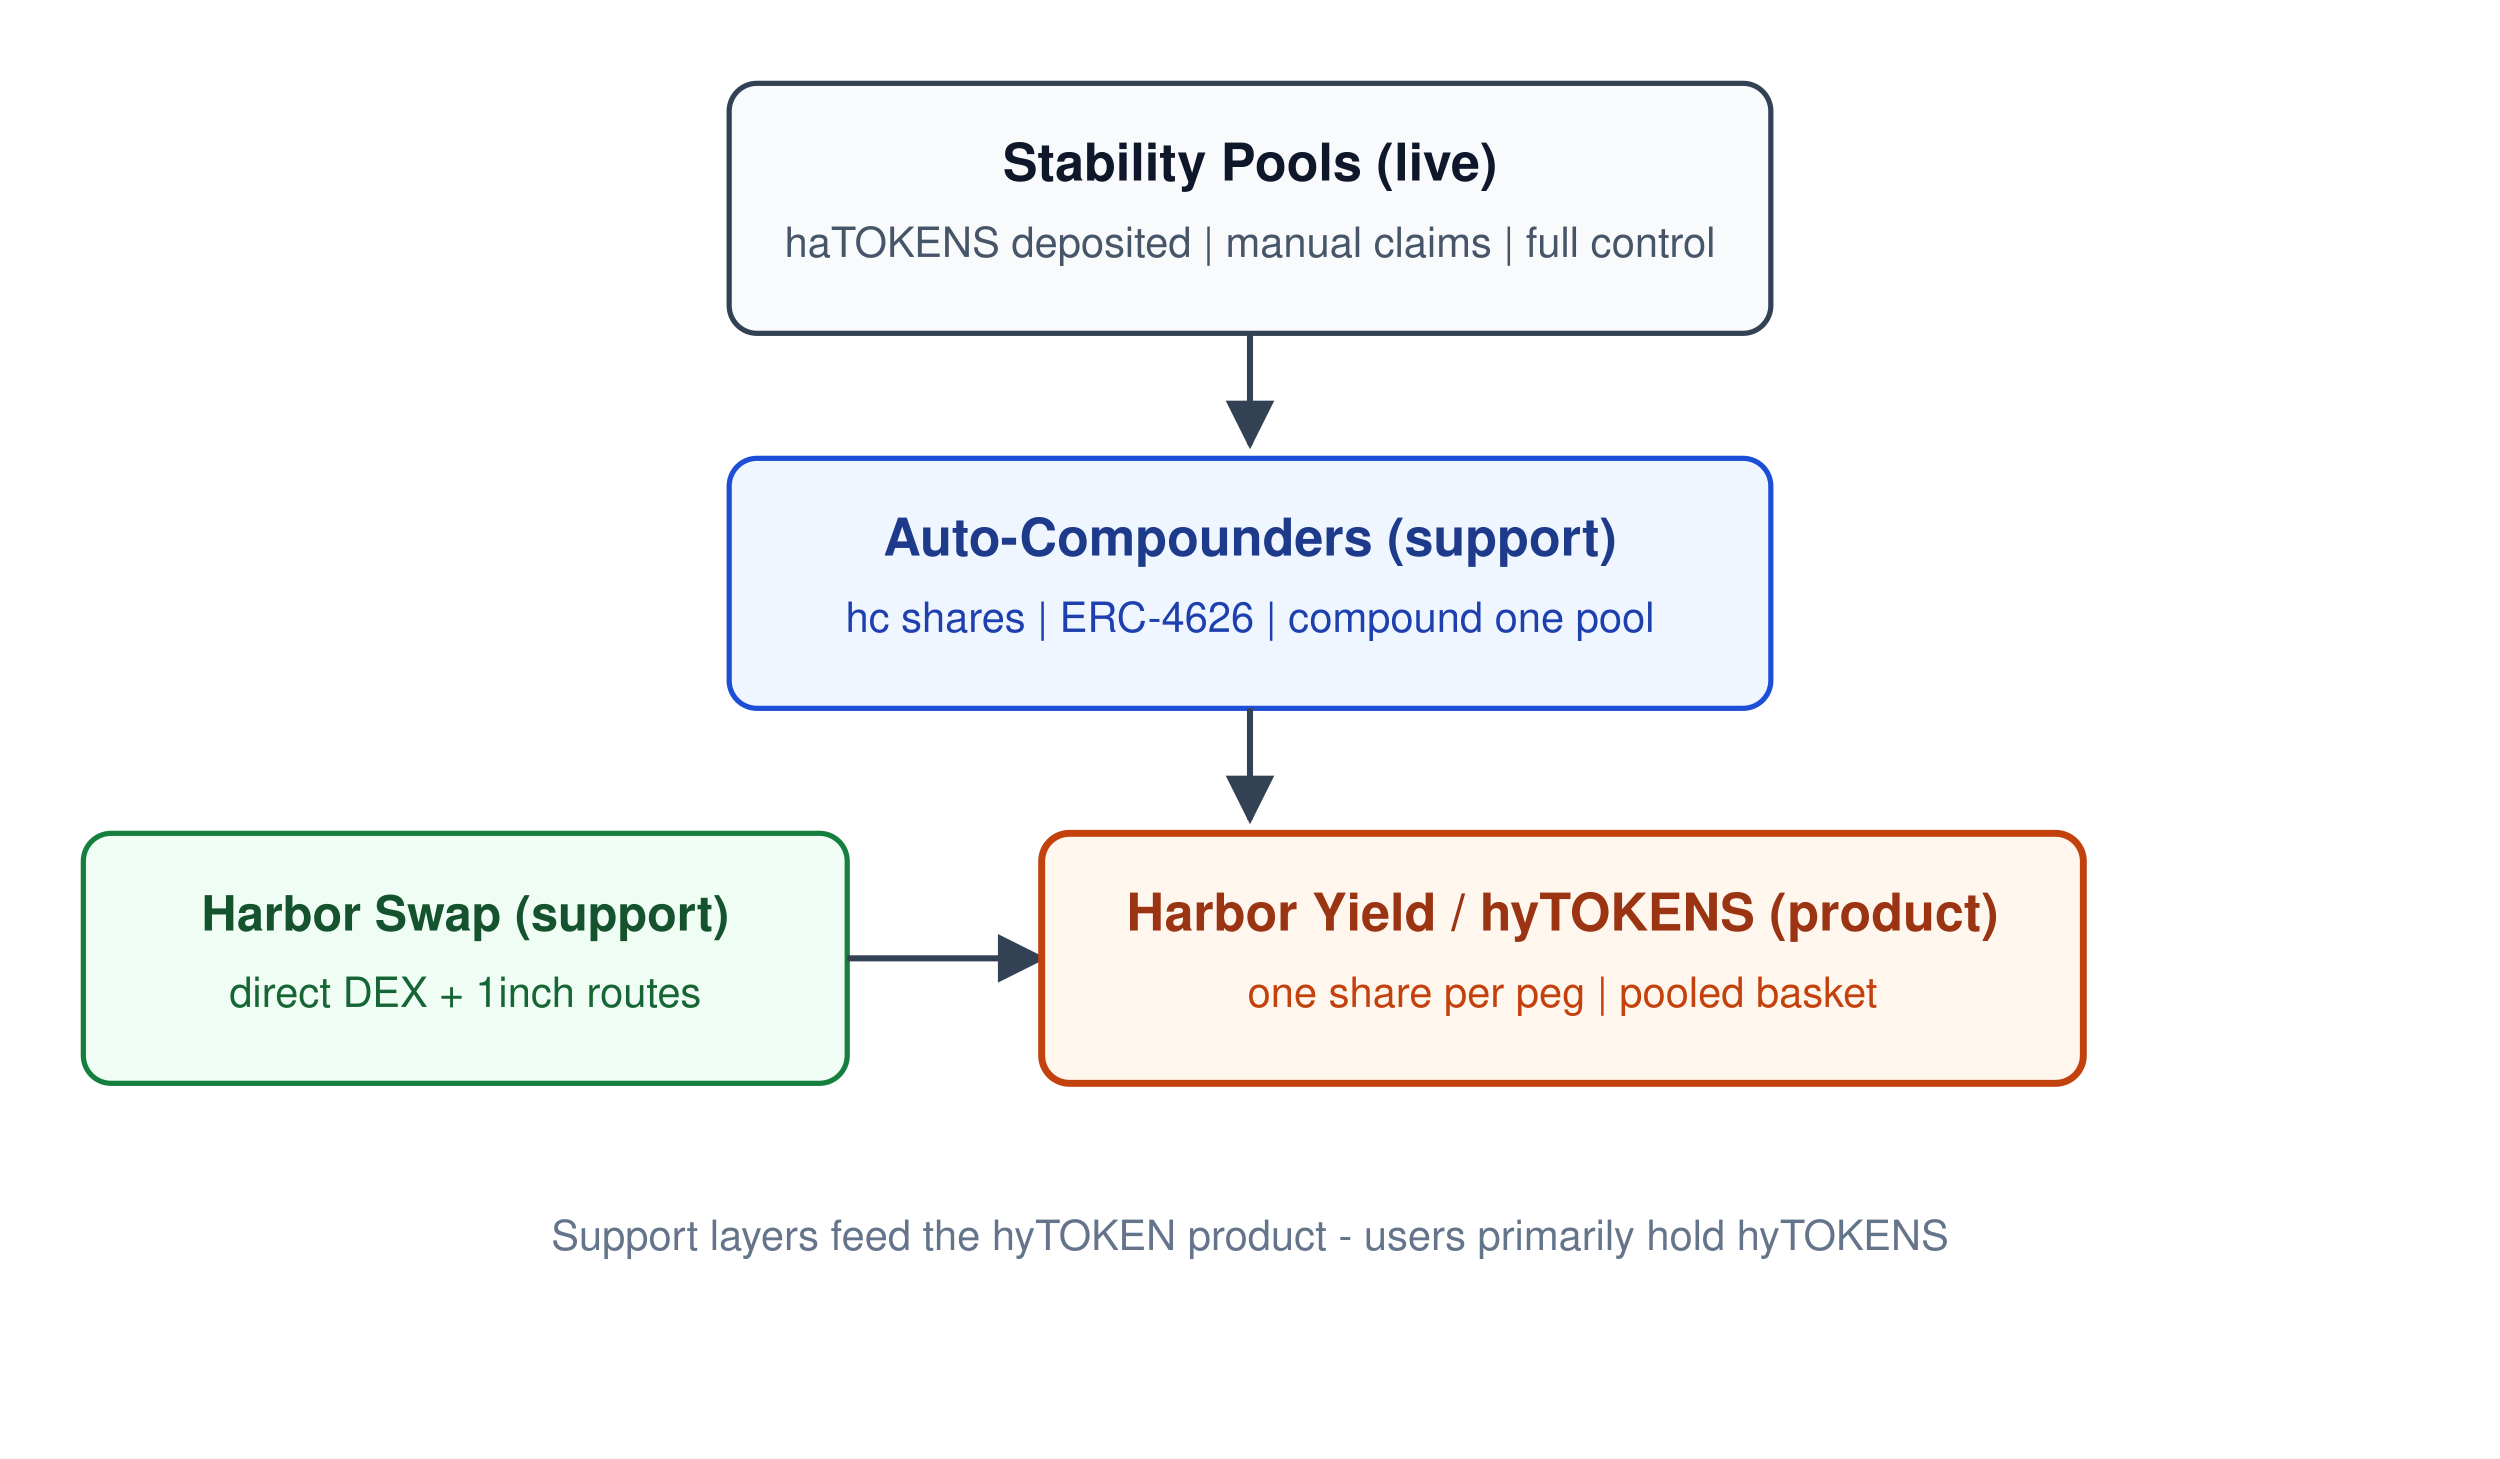
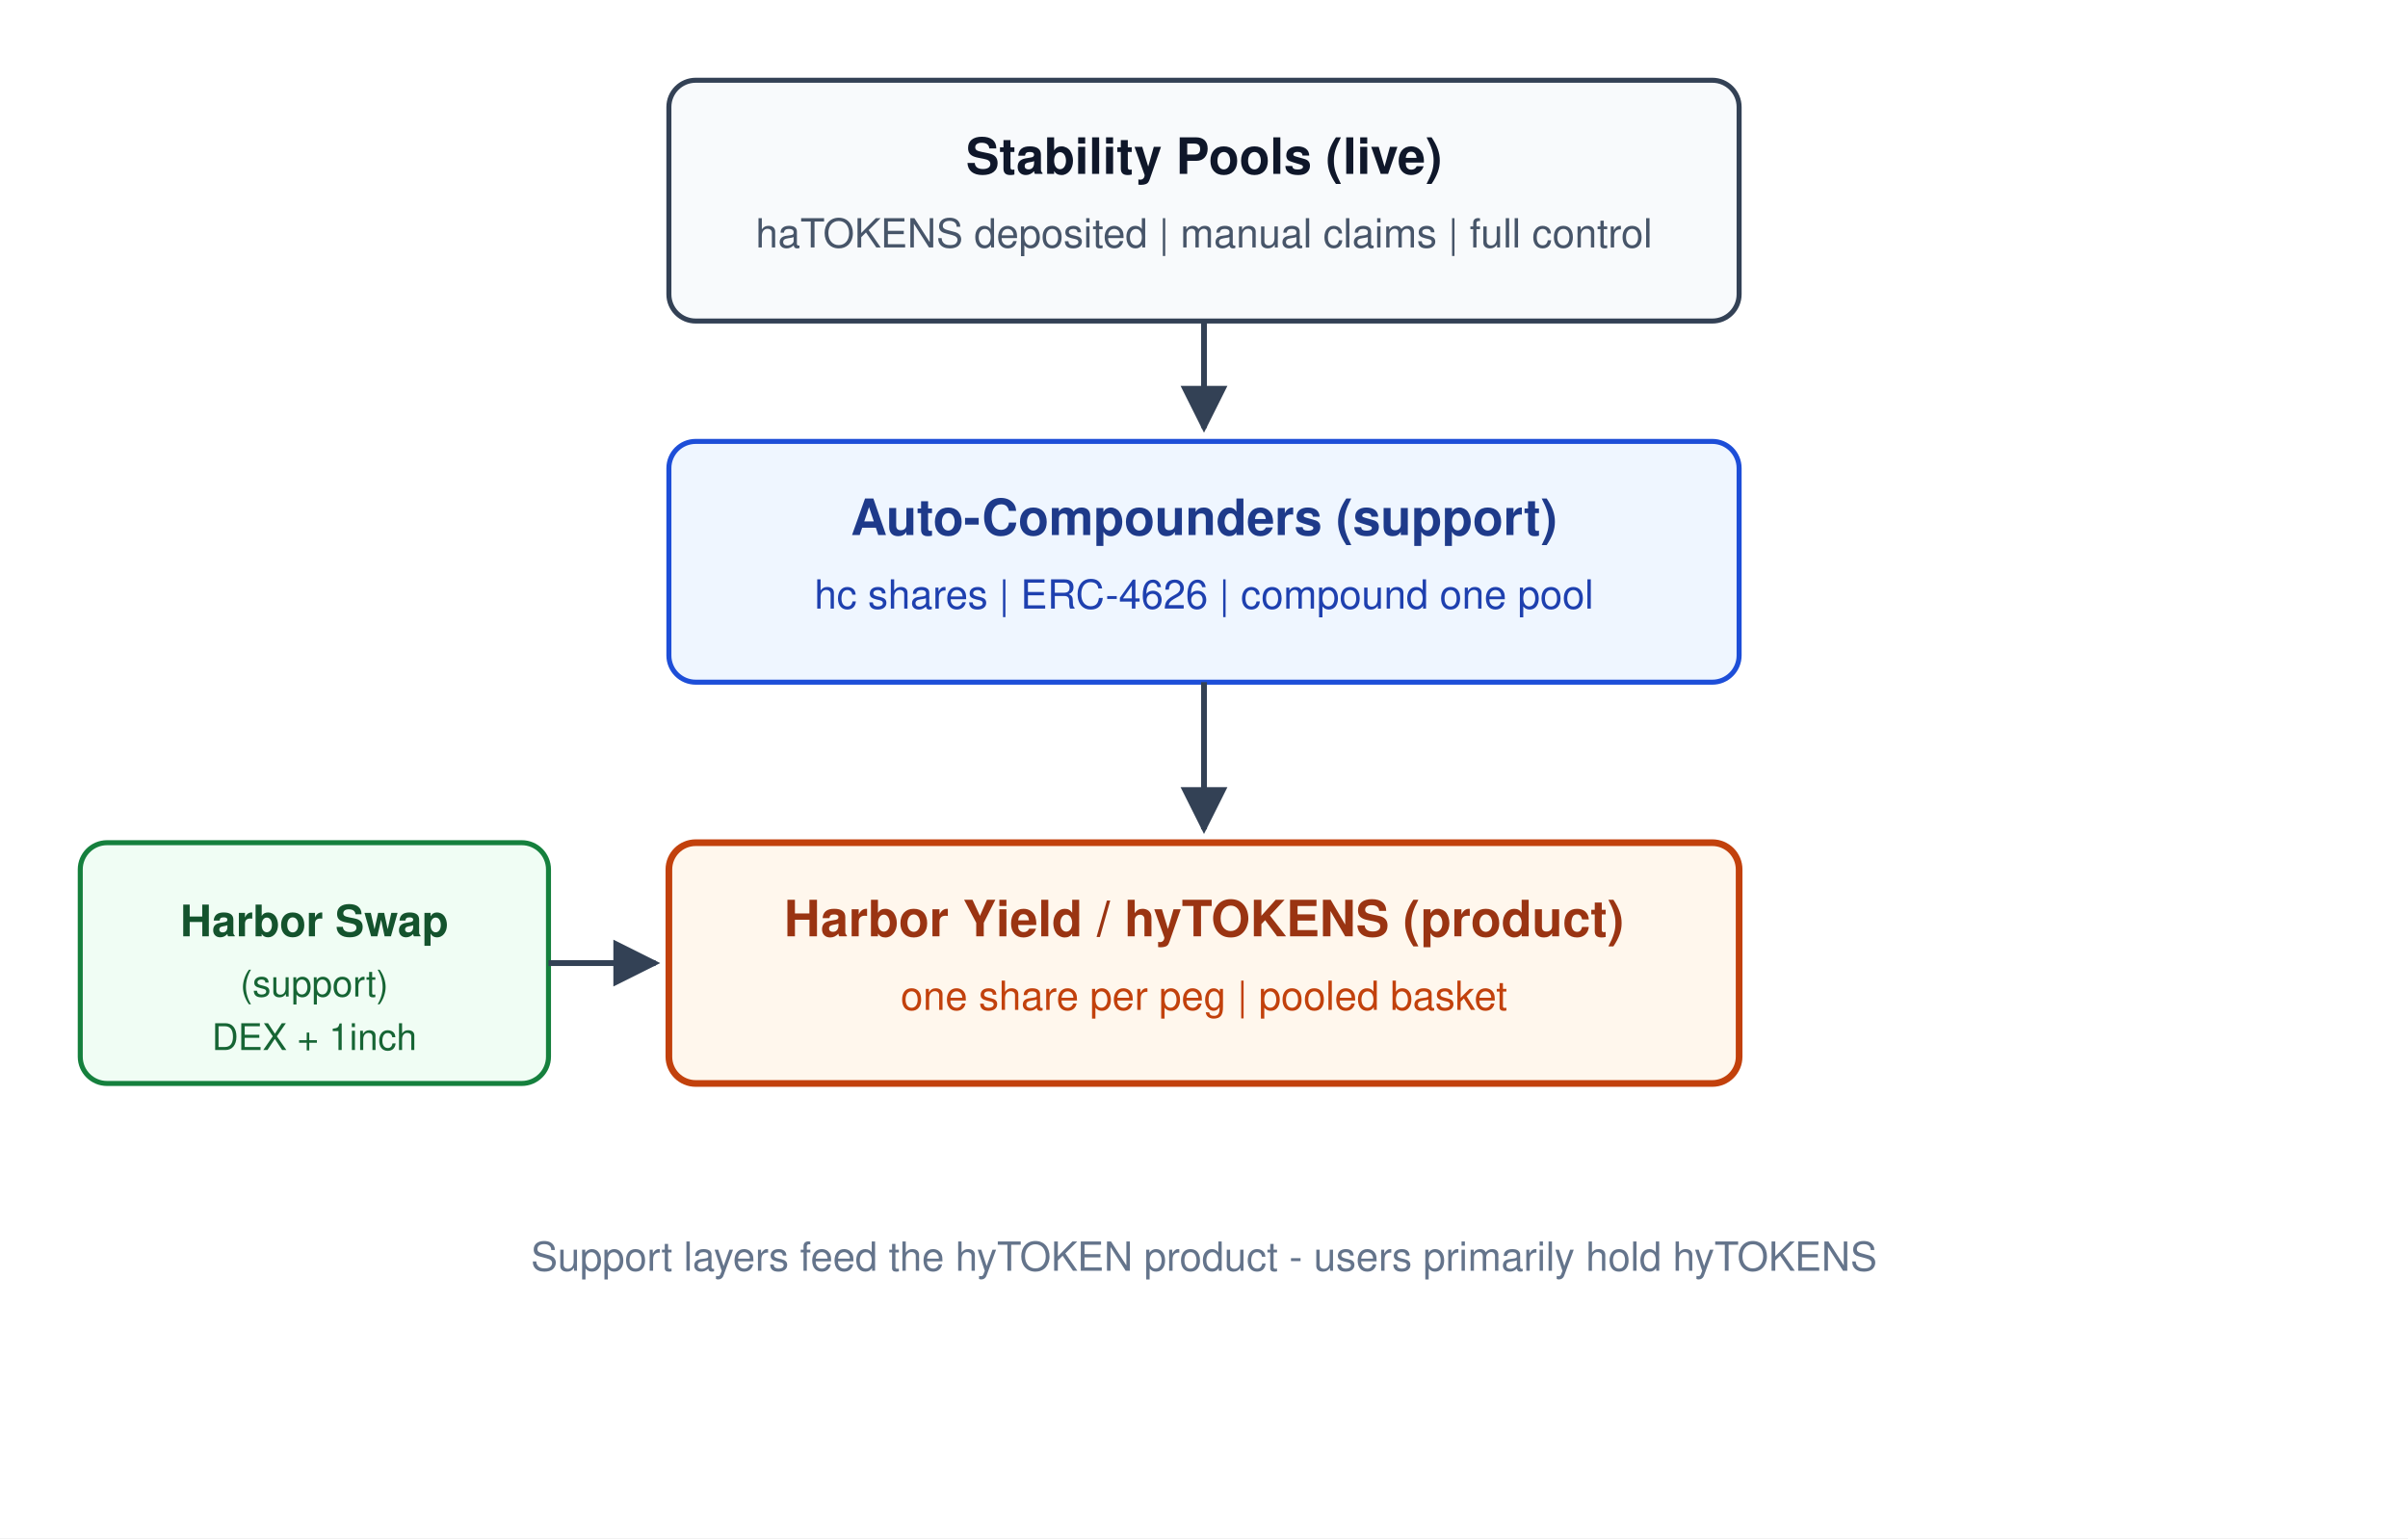
- <svg xmlns="http://www.w3.org/2000/svg" width="720" height="420" viewBox="0 0 720 420" role="img" aria-label="Harbor Yield layers">
+ <svg xmlns="http://www.w3.org/2000/svg" width="720" height="460" viewBox="0 0 720 460" role="img" aria-label="Harbor Yield layers">
  <defs>
    <marker id="arrow" viewBox="0 0 10 10" refX="9" refY="5" markerWidth="8" markerHeight="8" orient="auto-start-reverse">
      <path d="M 0 0 L 10 5 L 0 10 z" fill="#334155" />
    </marker>
  </defs>
-   <rect width="720" height="420" fill="#ffffff" />
-   <rect x="210" y="24" width="300" height="72" rx="8" fill="#f8fafc" stroke="#334155" stroke-width="1.5" />
+   <rect width="720" height="460" fill="#ffffff" />
+   <rect x="200" y="24" width="320" height="72" rx="8" fill="#f8fafc" stroke="#334155" stroke-width="1.5" />
  <text x="360" y="52" text-anchor="middle" font-family="Helvetica, Arial, sans-serif" font-size="15" font-weight="700" fill="#0f172a">Stability Pools (live)</text>
  <text x="360" y="74" text-anchor="middle" font-family="Helvetica, Arial, sans-serif" font-size="12" fill="#475569">haTOKENS deposited | manual claims | full control</text>
  <line x1="360" y1="96" x2="360" y2="128" stroke="#334155" stroke-width="1.75" marker-end="url(#arrow)" />
-   <rect x="210" y="132" width="300" height="72" rx="8" fill="#eff6ff" stroke="#1d4ed8" stroke-width="1.5" />
+   <rect x="200" y="132" width="320" height="72" rx="8" fill="#eff6ff" stroke="#1d4ed8" stroke-width="1.5" />
  <text x="360" y="160" text-anchor="middle" font-family="Helvetica, Arial, sans-serif" font-size="15" font-weight="700" fill="#1e3a8a">Auto-Compounders (support)</text>
  <text x="360" y="182" text-anchor="middle" font-family="Helvetica, Arial, sans-serif" font-size="12" fill="#1e40af">hc shares | ERC-4626 | compound one pool</text>
-   <rect x="24" y="240" width="220" height="72" rx="8" fill="#f0fdf4" stroke="#15803d" stroke-width="1.5" />
-   <text x="134" y="268" text-anchor="middle" font-family="Helvetica, Arial, sans-serif" font-size="14" font-weight="700" fill="#14532d">Harbor Swap (support)</text>
-   <text x="134" y="290" text-anchor="middle" font-family="Helvetica, Arial, sans-serif" font-size="12" fill="#166534">direct DEX + 1inch routes</text>
-   <line x1="360" y1="204" x2="360" y2="236" stroke="#334155" stroke-width="1.75" marker-end="url(#arrow)" />
-   <line x1="244" y1="276" x2="300" y2="276" stroke="#334155" stroke-width="1.75" marker-end="url(#arrow)" />
-   <rect x="300" y="240" width="300" height="72" rx="8" fill="#fff7ed" stroke="#c2410c" stroke-width="2" />
-   <text x="450" y="268" text-anchor="middle" font-family="Helvetica, Arial, sans-serif" font-size="15" font-weight="700" fill="#9a3412">Harbor Yield / hyTOKENS (product)</text>
-   <text x="450" y="290" text-anchor="middle" font-family="Helvetica, Arial, sans-serif" font-size="12" fill="#c2410c">one share per peg | pooled basket</text>
-   <text x="360" y="360" text-anchor="middle" font-family="Helvetica, Arial, sans-serif" font-size="12" fill="#64748b">Support layers feed the hyTOKEN product - users primarily hold hyTOKENS</text>
+   <line x1="360" y1="204" x2="360" y2="248" stroke="#334155" stroke-width="1.75" marker-end="url(#arrow)" />
+   <rect x="200" y="252" width="320" height="72" rx="8" fill="#fff7ed" stroke="#c2410c" stroke-width="2" />
+   <text x="360" y="280" text-anchor="middle" font-family="Helvetica, Arial, sans-serif" font-size="15" font-weight="700" fill="#9a3412">Harbor Yield / hyTOKENS (product)</text>
+   <text x="360" y="302" text-anchor="middle" font-family="Helvetica, Arial, sans-serif" font-size="12" fill="#c2410c">one share per peg | pooled basket</text>
+   <rect x="24" y="252" width="140" height="72" rx="8" fill="#f0fdf4" stroke="#15803d" stroke-width="1.5" />
+   <text x="94" y="280" text-anchor="middle" font-family="Helvetica, Arial, sans-serif" font-size="13" font-weight="700" fill="#14532d">Harbor Swap</text>
+   <text x="94" y="298" text-anchor="middle" font-family="Helvetica, Arial, sans-serif" font-size="11" fill="#166534">(support)</text>
+   <text x="94" y="314" text-anchor="middle" font-family="Helvetica, Arial, sans-serif" font-size="11" fill="#166534">DEX + 1inch</text>
+   <line x1="164" y1="288" x2="196" y2="288" stroke="#334155" stroke-width="1.75" marker-end="url(#arrow)" />
+   <text x="360" y="380" text-anchor="middle" font-family="Helvetica, Arial, sans-serif" font-size="12" fill="#64748b">Support layers feed the hyTOKEN product - users primarily hold hyTOKENS</text>
</svg>
